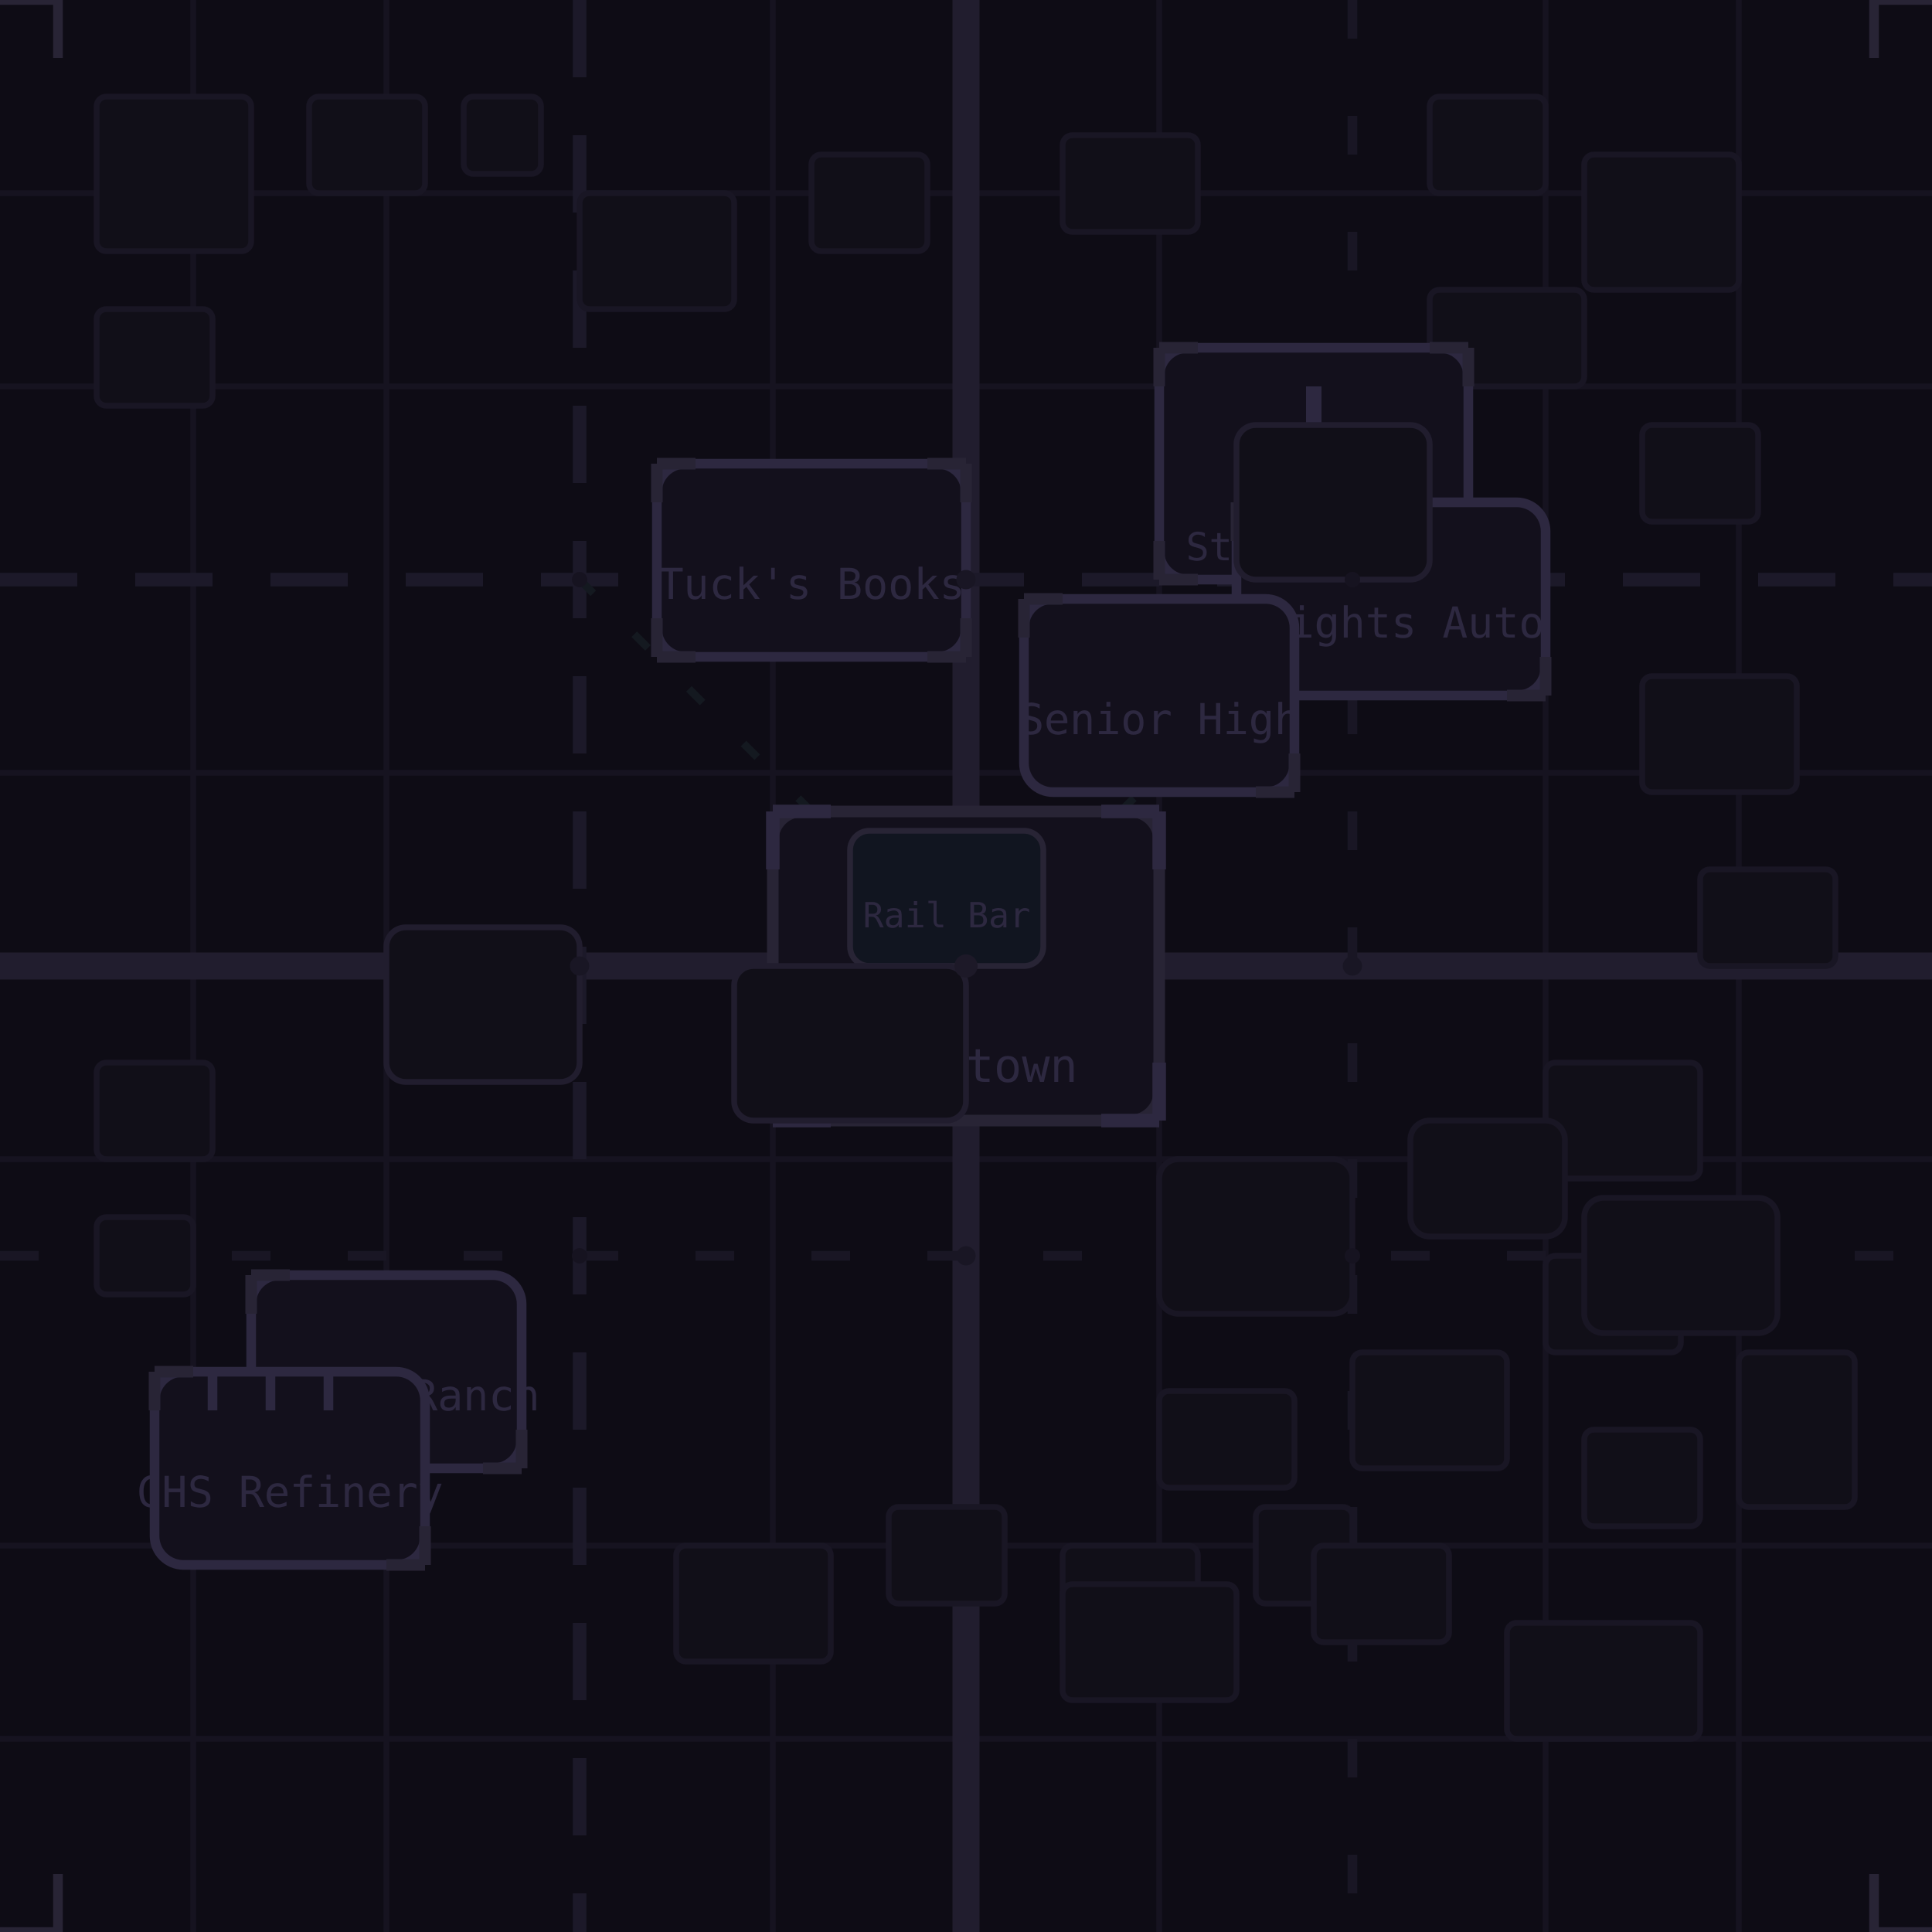
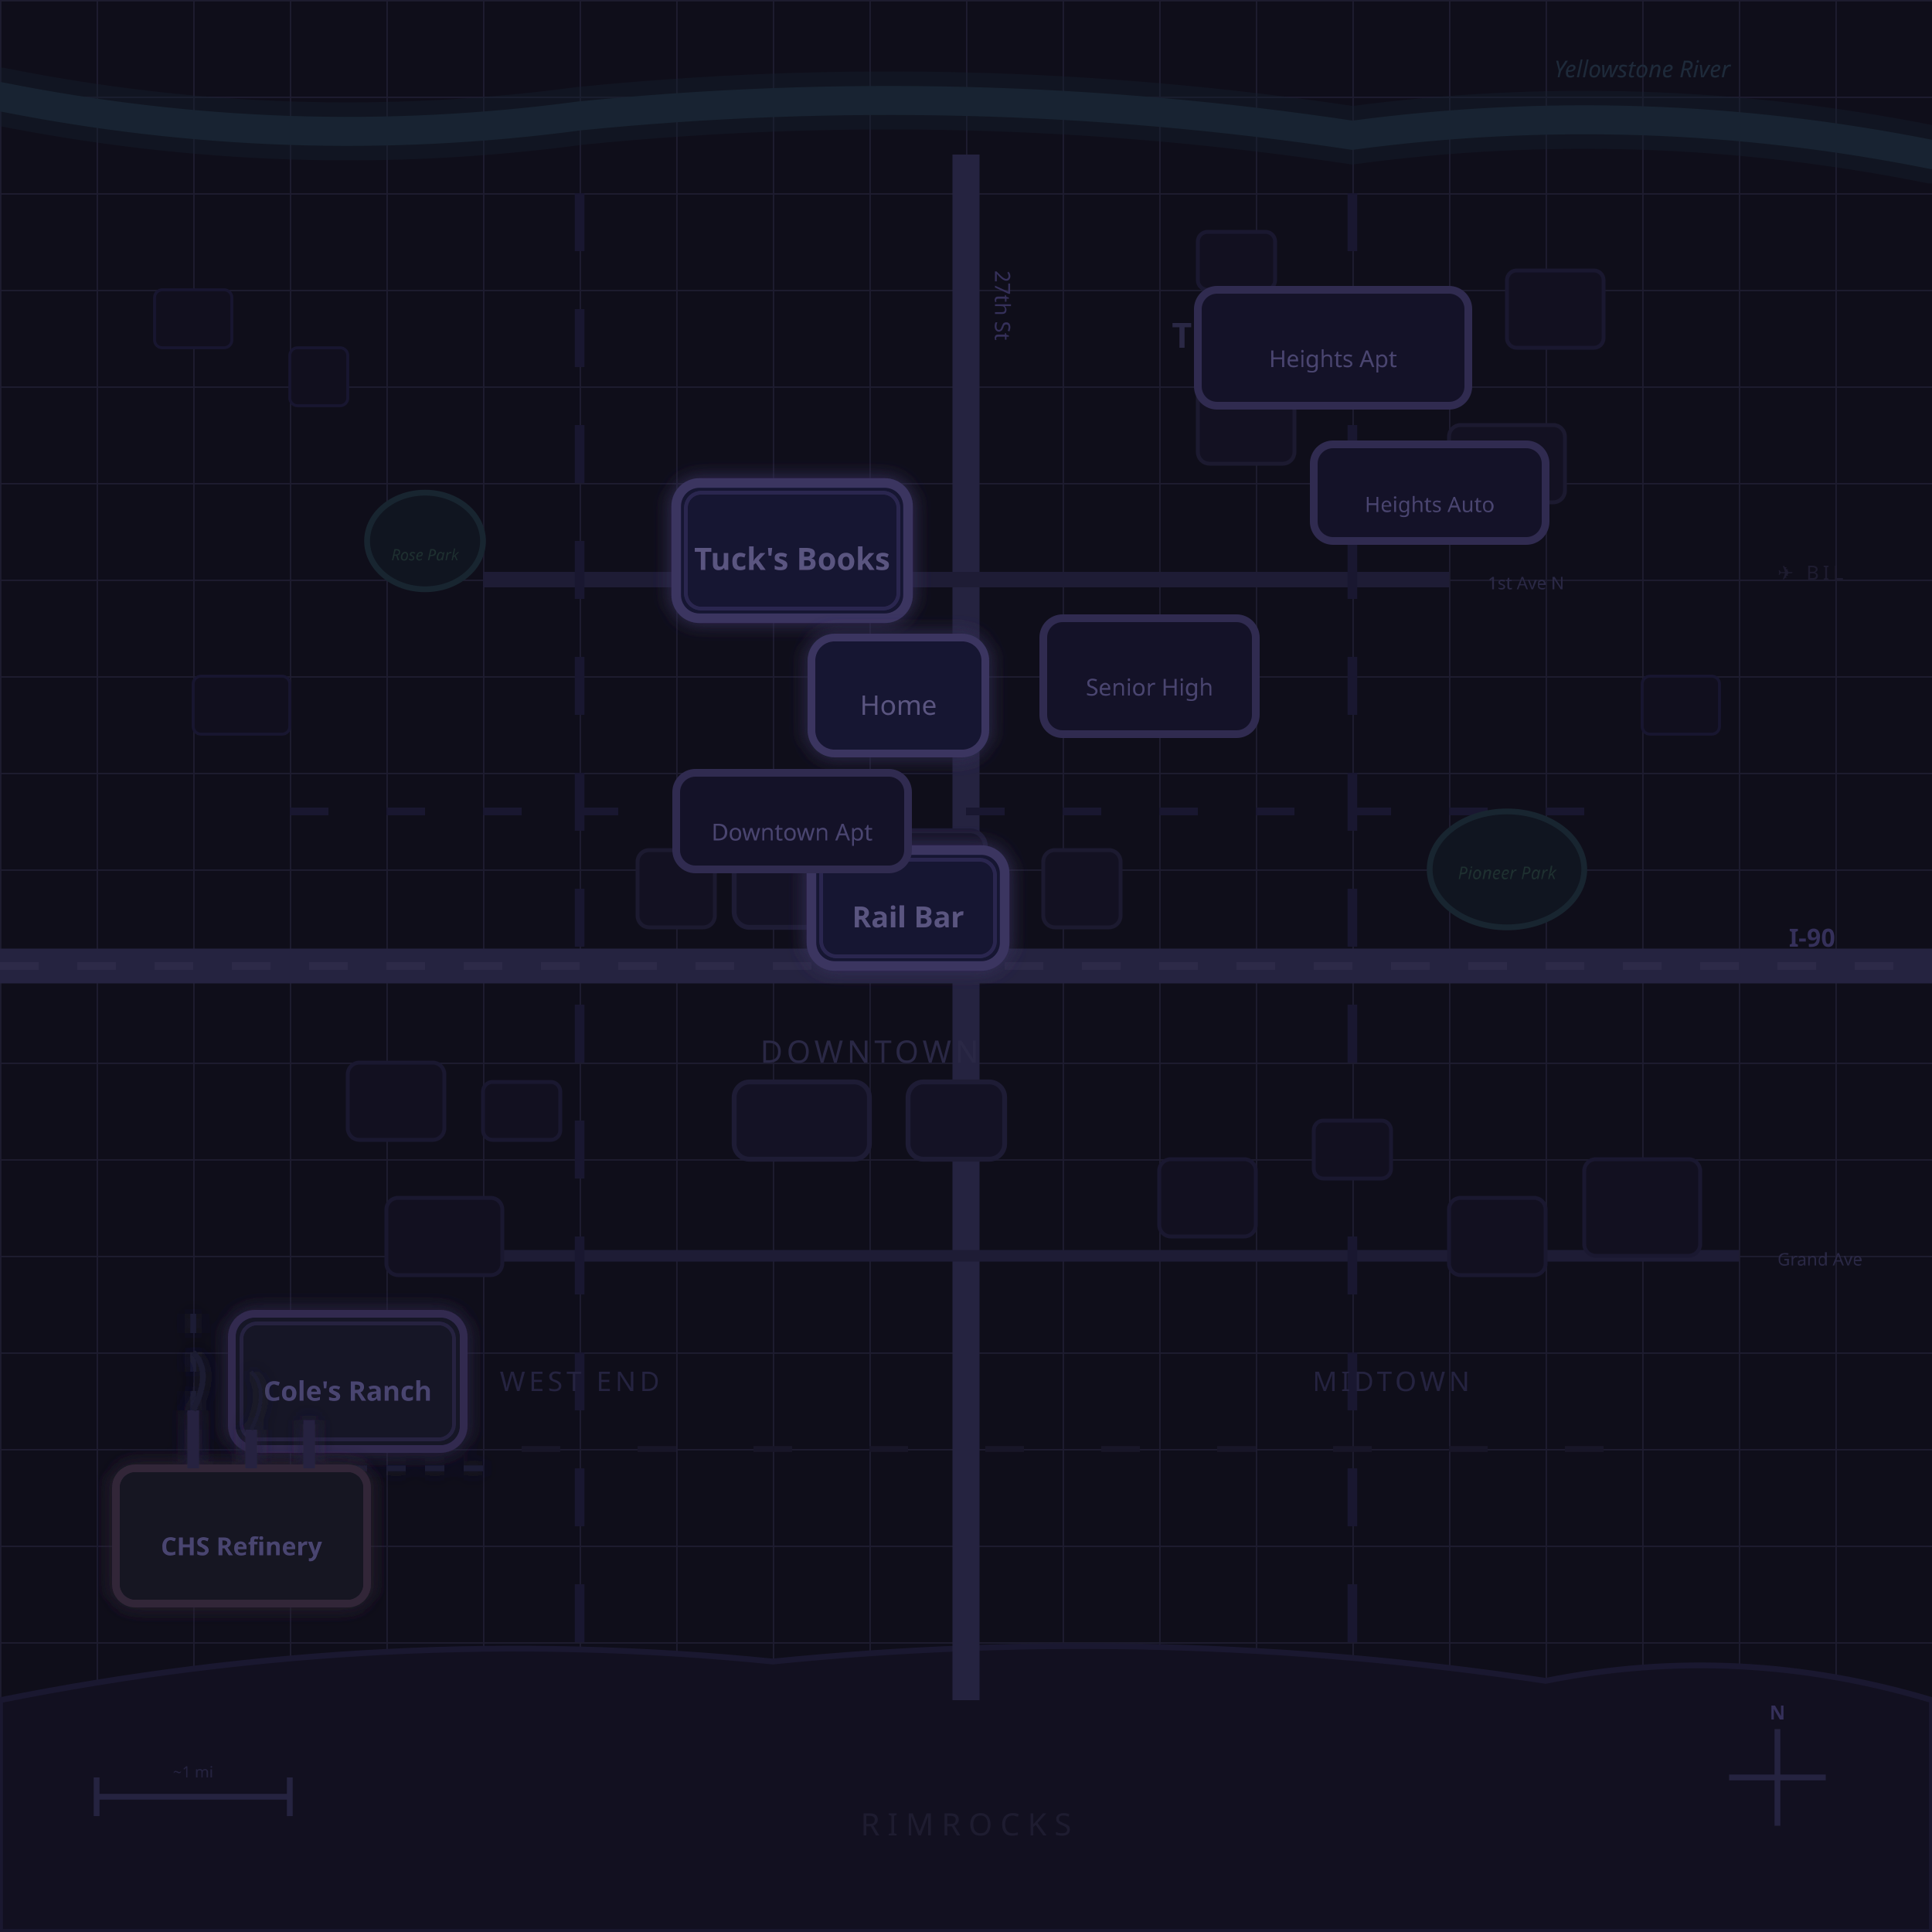
<svg xmlns="http://www.w3.org/2000/svg" viewBox="0 0 100 100">
-   <rect width="100" height="100" fill="#0e0c15" />
-   <line x1="0" y1="10" x2="100" y2="10" stroke="#161320" stroke-width="0.3" />
-   <line x1="0" y1="20" x2="100" y2="20" stroke="#161320" stroke-width="0.3" />
-   <line x1="0" y1="40" x2="100" y2="40" stroke="#161320" stroke-width="0.3" />
-   <line x1="0" y1="60" x2="100" y2="60" stroke="#161320" stroke-width="0.3" />
-   <line x1="0" y1="80" x2="100" y2="80" stroke="#161320" stroke-width="0.3" />
-   <line x1="0" y1="90" x2="100" y2="90" stroke="#161320" stroke-width="0.3" />
-   <line x1="10" y1="0" x2="10" y2="100" stroke="#161320" stroke-width="0.3" />
-   <line x1="20" y1="0" x2="20" y2="100" stroke="#161320" stroke-width="0.3" />
-   <line x1="40" y1="0" x2="40" y2="100" stroke="#161320" stroke-width="0.3" />
-   <line x1="60" y1="0" x2="60" y2="100" stroke="#161320" stroke-width="0.3" />
-   <line x1="80" y1="0" x2="80" y2="100" stroke="#161320" stroke-width="0.3" />
-   <line x1="90" y1="0" x2="90" y2="100" stroke="#161320" stroke-width="0.3" />
-   <line x1="0" y1="50" x2="100" y2="50" stroke="#211d2e" stroke-width="1.4" />
-   <line x1="50" y1="0" x2="50" y2="100" stroke="#211d2e" stroke-width="1.4" />
-   <line x1="0" y1="30" x2="100" y2="30" stroke="#1c1929" stroke-width="0.7" stroke-dasharray="4,3" />
-   <line x1="30" y1="0" x2="30" y2="100" stroke="#1c1929" stroke-width="0.7" stroke-dasharray="4,3" />
-   <line x1="0" y1="65" x2="100" y2="65" stroke="#191624" stroke-width="0.5" stroke-dasharray="2,4" />
-   <line x1="70" y1="0" x2="70" y2="100" stroke="#191624" stroke-width="0.5" stroke-dasharray="2,4" />
-   <line x1="30" y1="30" x2="50" y2="50" stroke="#141920" stroke-width="0.4" stroke-dasharray="1,3" />
-   <line x1="70" y1="30" x2="50" y2="50" stroke="#141920" stroke-width="0.4" stroke-dasharray="1,3" />
-   <rect x="5" y="5" width="8" height="8" rx="0.5" fill="#110f18" stroke="#191624" stroke-width="0.3" />
-   <rect x="16" y="5" width="6" height="5" rx="0.5" fill="#110f18" stroke="#191624" stroke-width="0.3" />
-   <rect x="24" y="5" width="4" height="4" rx="0.5" fill="#110f18" stroke="#191624" stroke-width="0.3" />
-   <rect x="5" y="16" width="6" height="5" rx="0.5" fill="#110f18" stroke="#191624" stroke-width="0.3" />
-   <rect x="74" y="5" width="6" height="5" rx="0.5" fill="#110f18" stroke="#191624" stroke-width="0.3" />
-   <rect x="82" y="8" width="8" height="7" rx="0.5" fill="#110f18" stroke="#191624" stroke-width="0.3" />
-   <rect x="74" y="15" width="8" height="5" rx="0.5" fill="#110f18" stroke="#191624" stroke-width="0.3" />
-   <rect x="5" y="55" width="6" height="5" rx="0.5" fill="#110f18" stroke="#191624" stroke-width="0.3" />
-   <rect x="5" y="63" width="5" height="4" rx="0.5" fill="#110f18" stroke="#191624" stroke-width="0.3" />
-   <rect x="80" y="55" width="8" height="6" rx="0.5" fill="#110f18" stroke="#191624" stroke-width="0.3" />
-   <rect x="80" y="65" width="7" height="5" rx="0.5" fill="#110f18" stroke="#191624" stroke-width="0.3" />
-   <rect x="35" y="80" width="8" height="6" rx="0.5" fill="#110f18" stroke="#191624" stroke-width="0.3" />
-   <rect x="46" y="78" width="6" height="5" rx="0.5" fill="#110f18" stroke="#191624" stroke-width="0.3" />
-   <rect x="55" y="80" width="7" height="6" rx="0.5" fill="#110f18" stroke="#191624" stroke-width="0.3" />
-   <rect x="65" y="78" width="5" height="5" rx="0.5" fill="#110f18" stroke="#191624" stroke-width="0.3" />
-   <rect x="34" y="24" width="16" height="10" rx="1.5" fill="#13101c" stroke="#2d2840" stroke-width="0.5" />
-   <polyline points="34,24 36,24" fill="none" stroke="#282435" stroke-width="0.6" />
-   <polyline points="34,24 34,26" fill="none" stroke="#282435" stroke-width="0.6" />
-   <polyline points="50,24 48,24" fill="none" stroke="#282435" stroke-width="0.6" />
-   <polyline points="50,24 50,26" fill="none" stroke="#282435" stroke-width="0.6" />
-   <polyline points="34,34 36,34" fill="none" stroke="#282435" stroke-width="0.6" />
-   <polyline points="34,34 34,32" fill="none" stroke="#282435" stroke-width="0.6" />
-   <polyline points="50,34 48,34" fill="none" stroke="#282435" stroke-width="0.6" />
-   <polyline points="50,34 50,32" fill="none" stroke="#282435" stroke-width="0.6" />
-   <text x="42" y="31" text-anchor="middle" fill="#2d2840" font-size="2.2" font-family="monospace">Tuck's Books</text>
-   <rect x="60" y="18" width="16" height="12" rx="1.5" fill="#13101c" stroke="#2d2840" stroke-width="0.5" />
-   <polyline points="60,18 62,18" fill="none" stroke="#282435" stroke-width="0.6" />
-   <polyline points="60,18 60,20" fill="none" stroke="#282435" stroke-width="0.6" />
-   <polyline points="76,18 74,18" fill="none" stroke="#282435" stroke-width="0.6" />
-   <polyline points="76,18 76,20" fill="none" stroke="#282435" stroke-width="0.6" />
-   <polyline points="60,30 62,30" fill="none" stroke="#282435" stroke-width="0.6" />
-   <polyline points="60,30 60,28" fill="none" stroke="#282435" stroke-width="0.6" />
-   <polyline points="76,30 74,30" fill="none" stroke="#282435" stroke-width="0.6" />
-   <polyline points="76,30 76,28" fill="none" stroke="#282435" stroke-width="0.6" />
-   <line x1="68" y1="20" x2="68" y2="26" stroke="#2d2840" stroke-width="0.8" />
-   <line x1="65" y1="23" x2="71" y2="23" stroke="#2d2840" stroke-width="0.8" />
-   <text x="68" y="29" text-anchor="middle" fill="#2d2840" font-size="2" font-family="monospace">St. Vincent</text>
-   <rect x="13" y="66" width="14" height="10" rx="1.5" fill="#13101c" stroke="#2d2840" stroke-width="0.5" />
-   <polyline points="13,66 15,66" fill="none" stroke="#282435" stroke-width="0.6" />
-   <polyline points="13,66 13,68" fill="none" stroke="#282435" stroke-width="0.6" />
-   <polyline points="27,76 25,76" fill="none" stroke="#282435" stroke-width="0.6" />
-   <polyline points="27,76 27,74" fill="none" stroke="#282435" stroke-width="0.6" />
-   <text x="20" y="73" text-anchor="middle" fill="#2d2840" font-size="2.2" font-family="monospace">Cole's Ranch</text>
-   <rect x="8" y="71" width="14" height="10" rx="1.5" fill="#13101c" stroke="#2d2840" stroke-width="0.5" />
-   <polyline points="8,71 10,71" fill="none" stroke="#282435" stroke-width="0.6" />
-   <polyline points="8,71 8,73" fill="none" stroke="#282435" stroke-width="0.6" />
-   <polyline points="22,81 20,81" fill="none" stroke="#282435" stroke-width="0.6" />
-   <polyline points="22,81 22,79" fill="none" stroke="#282435" stroke-width="0.6" />
-   <line x1="11" y1="71" x2="11" y2="73" stroke="#2d2840" stroke-width="0.5" />
-   <line x1="14" y1="71" x2="14" y2="73" stroke="#2d2840" stroke-width="0.5" />
-   <line x1="17" y1="71" x2="17" y2="73" stroke="#2d2840" stroke-width="0.5" />
-   <text x="15" y="78" text-anchor="middle" fill="#2d2840" font-size="2.2" font-family="monospace">CHS Refinery</text>
-   <rect x="64" y="26" width="16" height="10" rx="1.5" fill="#13101c" stroke="#2d2840" stroke-width="0.5" />
-   <polyline points="64,26 66,26" fill="none" stroke="#282435" stroke-width="0.6" />
-   <polyline points="64,26 64,28" fill="none" stroke="#282435" stroke-width="0.6" />
-   <polyline points="80,36 78,36" fill="none" stroke="#282435" stroke-width="0.6" />
-   <polyline points="80,36 80,34" fill="none" stroke="#282435" stroke-width="0.6" />
-   <text x="72" y="33" text-anchor="middle" fill="#2d2840" font-size="2.2" font-family="monospace">Heights Auto</text>
-   <rect x="53" y="31" width="14" height="10" rx="1.5" fill="#13101c" stroke="#2d2840" stroke-width="0.5" />
-   <polyline points="53,31 55,31" fill="none" stroke="#282435" stroke-width="0.6" />
-   <polyline points="53,31 53,33" fill="none" stroke="#282435" stroke-width="0.6" />
-   <polyline points="67,41 65,41" fill="none" stroke="#282435" stroke-width="0.6" />
-   <polyline points="67,41 67,39" fill="none" stroke="#282435" stroke-width="0.6" />
-   <text x="60" y="38" text-anchor="middle" fill="#2d2840" font-size="2.2" font-family="monospace">Senior High</text>
-   <rect x="40" y="42" width="20" height="16" rx="1.5" fill="#13101c" stroke="#282435" stroke-width="0.6" />
-   <polyline points="40,42 43,42" fill="none" stroke="#2d2840" stroke-width="0.7" />
-   <polyline points="40,42 40,45" fill="none" stroke="#2d2840" stroke-width="0.7" />
-   <polyline points="60,42 57,42" fill="none" stroke="#2d2840" stroke-width="0.7" />
-   <polyline points="60,42 60,45" fill="none" stroke="#2d2840" stroke-width="0.7" />
-   <polyline points="40,58 43,58" fill="none" stroke="#2d2840" stroke-width="0.7" />
-   <polyline points="40,58 40,55" fill="none" stroke="#2d2840" stroke-width="0.7" />
-   <polyline points="60,58 57,58" fill="none" stroke="#2d2840" stroke-width="0.7" />
-   <polyline points="60,58 60,55" fill="none" stroke="#2d2840" stroke-width="0.7" />
-   <rect x="44" y="43" width="10" height="7" rx="1" fill="#111520" stroke="#282435" stroke-width="0.3" />
-   <text x="49" y="48" text-anchor="middle" fill="#2d2840" font-size="1.8" font-family="monospace">Rail Bar</text>
-   <text x="50" y="56" text-anchor="middle" fill="#2d2840" font-size="2.4" font-family="monospace">Downtown</text>
-   <rect x="38" y="50" width="12" height="8" rx="1" fill="#110f18" stroke="#211d2e" stroke-width="0.3" />
-   <rect x="20" y="48" width="10" height="8" rx="1" fill="#110f18" stroke="#211d2e" stroke-width="0.3" />
-   <rect x="64" y="22" width="10" height="8" rx="1" fill="#110f18" stroke="#211d2e" stroke-width="0.3" />
-   <rect x="60" y="60" width="10" height="8" rx="1" fill="#110f18" stroke="#191624" stroke-width="0.3" />
-   <rect x="73" y="58" width="8" height="6" rx="1" fill="#110f18" stroke="#191624" stroke-width="0.3" />
-   <rect x="82" y="62" width="10" height="7" rx="1" fill="#110f18" stroke="#191624" stroke-width="0.3" />
-   <rect x="60" y="72" width="7" height="5" rx="0.5" fill="#110f18" stroke="#191624" stroke-width="0.3" />
-   <rect x="70" y="70" width="8" height="6" rx="0.5" fill="#110f18" stroke="#191624" stroke-width="0.3" />
-   <rect x="82" y="74" width="6" height="5" rx="0.5" fill="#110f18" stroke="#191624" stroke-width="0.3" />
-   <rect x="55" y="82" width="9" height="6" rx="0.5" fill="#110f18" stroke="#191624" stroke-width="0.3" />
-   <rect x="68" y="80" width="7" height="5" rx="0.5" fill="#110f18" stroke="#191624" stroke-width="0.3" />
-   <rect x="78" y="84" width="10" height="6" rx="0.5" fill="#110f18" stroke="#191624" stroke-width="0.3" />
-   <rect x="90" y="70" width="6" height="8" rx="0.5" fill="#110f18" stroke="#191624" stroke-width="0.3" />
-   <rect x="30" y="10" width="8" height="6" rx="0.5" fill="#110f18" stroke="#191624" stroke-width="0.3" />
-   <rect x="42" y="8" width="6" height="5" rx="0.5" fill="#110f18" stroke="#191624" stroke-width="0.3" />
-   <rect x="55" y="7" width="7" height="5" rx="0.5" fill="#110f18" stroke="#191624" stroke-width="0.3" />
-   <rect x="85" y="35" width="8" height="6" rx="0.5" fill="#110f18" stroke="#191624" stroke-width="0.3" />
-   <rect x="88" y="45" width="7" height="5" rx="0.5" fill="#110f18" stroke="#191624" stroke-width="0.3" />
-   <rect x="85" y="22" width="6" height="5" rx="0.5" fill="#110f18" stroke="#191624" stroke-width="0.3" />
-   <circle cx="50" cy="50" r="0.6" fill="#1d1928" />
-   <circle cx="50" cy="30" r="0.5" fill="#191624" />
-   <circle cx="50" cy="65" r="0.5" fill="#191624" />
-   <circle cx="30" cy="50" r="0.5" fill="#191624" />
-   <circle cx="70" cy="50" r="0.5" fill="#191624" />
-   <circle cx="30" cy="30" r="0.4" fill="#161320" />
-   <circle cx="70" cy="30" r="0.4" fill="#161320" />
-   <circle cx="30" cy="65" r="0.4" fill="#161320" />
-   <circle cx="70" cy="65" r="0.4" fill="#161320" />
-   <polyline points="0,0 3,0 3,3" fill="none" stroke="#282435" stroke-width="0.5" />
-   <polyline points="100,0 97,0 97,3" fill="none" stroke="#282435" stroke-width="0.5" />
-   <polyline points="0,100 3,100 3,97" fill="none" stroke="#282435" stroke-width="0.5" />
-   <polyline points="100,100 97,100 97,97" fill="none" stroke="#282435" stroke-width="0.5" />
+   <defs>
+     <pattern id="grid" width="5" height="5" patternUnits="userSpaceOnUse">
+       <path d="M 5 0 L 0 0 0 5" fill="none" stroke="#1e1c30" stroke-width="0.15" />
+     </pattern>
+     <filter id="glow" x="-20%" y="-20%" width="140%" height="140%">
+       <feGaussianBlur stdDeviation="0.5" result="blur" />
+       <feMerge>
+         <feMergeNode in="blur" />
+         <feMergeNode in="SourceGraphic" />
+       </feMerge>
+     </filter>
+   </defs>
+   <rect width="100" height="100" fill="#0f0e1a" />
+   <rect width="100" height="100" fill="url(#grid)" />
+   <path d="M 0,88 Q 20,84 40,86 Q 60,84 80,87 Q 90,85 100,88 L 100,100 L 0,100 Z" fill="#121020" stroke="#1a1830" stroke-width="0.3" />
+   <text x="50" y="95" text-anchor="middle" fill="#1e1c30" font-size="1.6" font-family="sans-serif" letter-spacing="0.4">RIMROCKS</text>
+   <path d="M 0,5 Q 15,8 30,6 Q 50,4 70,7 Q 85,5 100,8" fill="none" stroke="#1a2535" stroke-width="1.5" stroke-linecap="round" />
+   <path d="M 0,5 Q 15,8 30,6 Q 50,4 70,7 Q 85,5 100,8" fill="none" stroke="#15202e" stroke-width="3" stroke-linecap="round" opacity="0.4" />
+   <text x="85" y="4" text-anchor="middle" fill="#1e2a3a" font-size="1.2" font-family="sans-serif" font-style="italic">Yellowstone River</text>
+   <line x1="0" y1="50" x2="100" y2="50" stroke="#252340" stroke-width="1.8" />
+   <line x1="0" y1="50" x2="100" y2="50" stroke="#2d2a48" stroke-width="0.4" stroke-dasharray="2,2" />
+   <text x="95" y="49" text-anchor="end" fill="#35305a" font-size="1.3" font-family="sans-serif" font-weight="bold">I-90</text>
+   <line x1="50" y1="8" x2="50" y2="88" stroke="#252340" stroke-width="1.4" />
+   <text x="51.5" y="14" fill="#35305a" font-size="1.1" font-family="sans-serif" transform="rotate(90,51.5,14)">27th St</text>
+   <line x1="25" y1="30" x2="75" y2="30" stroke="#1e1c35" stroke-width="0.8" />
+   <text x="77" y="30.5" fill="#2a2845" font-size="0.9" font-family="sans-serif">1st Ave N</text>
+   <line x1="20" y1="65" x2="90" y2="65" stroke="#1e1c35" stroke-width="0.6" />
+   <text x="92" y="65.5" fill="#2a2845" font-size="0.9" font-family="sans-serif">Grand Ave</text>
+   <line x1="30" y1="10" x2="30" y2="85" stroke="#191730" stroke-width="0.5" stroke-dasharray="3,3" />
+   <line x1="70" y1="10" x2="70" y2="85" stroke="#191730" stroke-width="0.5" stroke-dasharray="3,3" />
+   <line x1="15" y1="42" x2="85" y2="42" stroke="#191730" stroke-width="0.4" stroke-dasharray="2,3" />
+   <line x1="15" y1="75" x2="85" y2="75" stroke="#181628" stroke-width="0.3" stroke-dasharray="2,4" />
+   <text x="68" y="18" text-anchor="middle" fill="#2a2845" font-size="1.8" font-family="sans-serif" font-weight="bold" letter-spacing="0.3">THE HEIGHTS</text>
+   <text x="45" y="55" text-anchor="middle" fill="#2a2845" font-size="1.6" font-family="sans-serif" letter-spacing="0.2">DOWNTOWN</text>
+   <text x="30" y="72" text-anchor="middle" fill="#252340" font-size="1.4" font-family="sans-serif" letter-spacing="0.2">WEST END</text>
+   <text x="72" y="72" text-anchor="middle" fill="#252340" font-size="1.4" font-family="sans-serif" letter-spacing="0.2">MIDTOWN</text>
+   <rect x="38" y="43" width="6" height="5" rx="0.8" fill="#141225" stroke="#1e1c35" stroke-width="0.25" />
+   <rect x="46" y="43" width="5" height="5" rx="0.8" fill="#141225" stroke="#1e1c35" stroke-width="0.25" />
+   <rect x="38" y="56" width="7" height="4" rx="0.8" fill="#141225" stroke="#1e1c35" stroke-width="0.25" />
+   <rect x="47" y="56" width="5" height="4" rx="0.8" fill="#141225" stroke="#1e1c35" stroke-width="0.25" />
+   <rect x="54" y="44" width="4" height="4" rx="0.6" fill="#131122" stroke="#1c1a30" stroke-width="0.2" />
+   <rect x="33" y="44" width="4" height="4" rx="0.6" fill="#131122" stroke="#1c1a30" stroke-width="0.2" />
+   <rect x="62" y="20" width="5" height="4" rx="0.6" fill="#131122" stroke="#1c1a30" stroke-width="0.2" />
+   <rect x="75" y="22" width="6" height="4" rx="0.6" fill="#131122" stroke="#1c1a30" stroke-width="0.2" />
+   <rect x="62" y="12" width="4" height="3" rx="0.5" fill="#121020" stroke="#1a1830" stroke-width="0.2" />
+   <rect x="78" y="14" width="5" height="4" rx="0.5" fill="#121020" stroke="#1a1830" stroke-width="0.2" />
+   <rect x="18" y="55" width="5" height="4" rx="0.6" fill="#121020" stroke="#1a1830" stroke-width="0.2" />
+   <rect x="25" y="56" width="4" height="3" rx="0.5" fill="#121020" stroke="#1a1830" stroke-width="0.2" />
+   <rect x="20" y="62" width="6" height="4" rx="0.6" fill="#121020" stroke="#1a1830" stroke-width="0.2" />
+   <rect x="60" y="60" width="5" height="4" rx="0.6" fill="#121020" stroke="#1a1830" stroke-width="0.2" />
+   <rect x="68" y="58" width="4" height="3" rx="0.5" fill="#121020" stroke="#1a1830" stroke-width="0.2" />
+   <rect x="75" y="62" width="5" height="4" rx="0.6" fill="#121020" stroke="#1a1830" stroke-width="0.2" />
+   <rect x="82" y="60" width="6" height="5" rx="0.6" fill="#121020" stroke="#1a1830" stroke-width="0.2" />
+   <rect x="8" y="15" width="4" height="3" rx="0.4" fill="#110f1e" stroke="#181630" stroke-width="0.15" />
+   <rect x="15" y="18" width="3" height="3" rx="0.4" fill="#110f1e" stroke="#181630" stroke-width="0.15" />
+   <rect x="85" y="35" width="4" height="3" rx="0.4" fill="#110f1e" stroke="#181630" stroke-width="0.15" />
+   <rect x="10" y="35" width="5" height="3" rx="0.4" fill="#110f1e" stroke="#181630" stroke-width="0.15" />
+   <g filter="url(#glow)">
+     <rect x="35" y="25" width="12" height="7" rx="1.2" fill="#161430" stroke="#3a3560" stroke-width="0.5" />
+     <rect x="35.5" y="25.5" width="11" height="6" rx="0.8" fill="none" stroke="#2a2850" stroke-width="0.2" />
+     <text x="41" y="29.5" text-anchor="middle" fill="#5a5580" font-size="1.6" font-family="sans-serif" font-weight="bold">Tuck's Books</text>
+   </g>
+   <g filter="url(#glow)">
+     <rect x="42" y="44" width="10" height="6" rx="1.2" fill="#161430" stroke="#3a3560" stroke-width="0.5" />
+     <rect x="42.5" y="44.5" width="9" height="5" rx="0.8" fill="none" stroke="#2a2850" stroke-width="0.2" />
+     <text x="47" y="48" text-anchor="middle" fill="#5a5580" font-size="1.5" font-family="sans-serif" font-weight="bold">Rail Bar</text>
+   </g>
+   <g filter="url(#glow)">
+     <rect x="42" y="33" width="9" height="6" rx="1.2" fill="#161430" stroke="#3a3560" stroke-width="0.4" />
+     <text x="46.5" y="37" text-anchor="middle" fill="#5a5580" font-size="1.4" font-family="sans-serif">Home</text>
+   </g>
+   <g>
+     <rect x="35" y="40" width="12" height="5" rx="1" fill="#141228" stroke="#302b50" stroke-width="0.4" />
+     <text x="41" y="43.5" text-anchor="middle" fill="#4a4570" font-size="1.2" font-family="sans-serif">Downtown Apt</text>
+   </g>
+   <g filter="url(#glow)">
+     <rect x="12" y="68" width="12" height="7" rx="1.2" fill="#141225" stroke="#302b50" stroke-width="0.4" />
+     <rect x="12.5" y="68.5" width="11" height="6" rx="0.8" fill="none" stroke="#252340" stroke-width="0.2" />
+     <line x1="10" y1="68" x2="10" y2="76" stroke="#1e1c35" stroke-width="0.3" stroke-dasharray="1,1" />
+     <line x1="10" y1="76" x2="26" y2="76" stroke="#1e1c35" stroke-width="0.3" stroke-dasharray="1,1" />
+     <text x="18" y="72.5" text-anchor="middle" fill="#4a4570" font-size="1.4" font-family="sans-serif" font-weight="bold">Cole's Ranch</text>
+   </g>
+   <g filter="url(#glow)">
+     <rect x="6" y="76" width="13" height="7" rx="1" fill="#141220" stroke="#302838" stroke-width="0.4" />
+     <line x1="10" y1="73" x2="10" y2="76" stroke="#252340" stroke-width="0.6" />
+     <line x1="13" y1="74" x2="13" y2="76" stroke="#252340" stroke-width="0.6" />
+     <line x1="16" y1="73.5" x2="16" y2="76" stroke="#252340" stroke-width="0.6" />
+     <path d="M10,73 Q11,71 10,70" fill="none" stroke="#1e1c30" stroke-width="0.3" />
+     <path d="M13,74 Q14,72 13,71" fill="none" stroke="#1e1c30" stroke-width="0.2" />
+     <text x="12.5" y="80.5" text-anchor="middle" fill="#4a4570" font-size="1.3" font-family="sans-serif" font-weight="bold">CHS Refinery</text>
+   </g>
+   <g>
+     <rect x="62" y="15" width="14" height="6" rx="1" fill="#141228" stroke="#302b50" stroke-width="0.4" />
+     <text x="69" y="19" text-anchor="middle" fill="#4a4570" font-size="1.2" font-family="sans-serif">Heights Apt</text>
+   </g>
+   <g>
+     <rect x="68" y="23" width="12" height="5" rx="1" fill="#141228" stroke="#302b50" stroke-width="0.4" />
+     <text x="74" y="26.5" text-anchor="middle" fill="#4a4570" font-size="1.1" font-family="sans-serif">Heights Auto</text>
+   </g>
+   <g>
+     <rect x="54" y="32" width="11" height="6" rx="1" fill="#141228" stroke="#302b50" stroke-width="0.4" />
+     <text x="59.5" y="36" text-anchor="middle" fill="#4a4570" font-size="1.2" font-family="sans-serif">Senior High</text>
+   </g>
+   <ellipse cx="78" cy="45" rx="4" ry="3" fill="#101520" stroke="#182530" stroke-width="0.3" />
+   <text x="78" y="45.5" text-anchor="middle" fill="#1e3030" font-size="0.9" font-family="sans-serif" font-style="italic">Pioneer Park</text>
+   <ellipse cx="22" cy="28" rx="3" ry="2.5" fill="#101520" stroke="#182530" stroke-width="0.3" />
+   <text x="22" y="29" text-anchor="middle" fill="#1e3030" font-size="0.8" font-family="sans-serif" font-style="italic">Rose Park</text>
+   <text x="92" y="30" fill="#1e1c30" font-size="1" font-family="sans-serif" letter-spacing="0.2">✈ BIL</text>
+   <g transform="translate(92,92)">
+     <line x1="0" y1="-2.5" x2="0" y2="2.5" stroke="#252340" stroke-width="0.3" />
+     <line x1="-2.5" y1="0" x2="2.5" y2="0" stroke="#252340" stroke-width="0.3" />
+     <text x="0" y="-3" text-anchor="middle" fill="#35305a" font-size="1" font-family="sans-serif" font-weight="bold">N</text>
+   </g>
+   <line x1="5" y1="93" x2="15" y2="93" stroke="#252340" stroke-width="0.3" />
+   <line x1="5" y1="92" x2="5" y2="94" stroke="#252340" stroke-width="0.3" />
+   <line x1="15" y1="92" x2="15" y2="94" stroke="#252340" stroke-width="0.3" />
+   <text x="10" y="92" text-anchor="middle" fill="#252340" font-size="0.8" font-family="sans-serif">~1 mi</text>
</svg>
